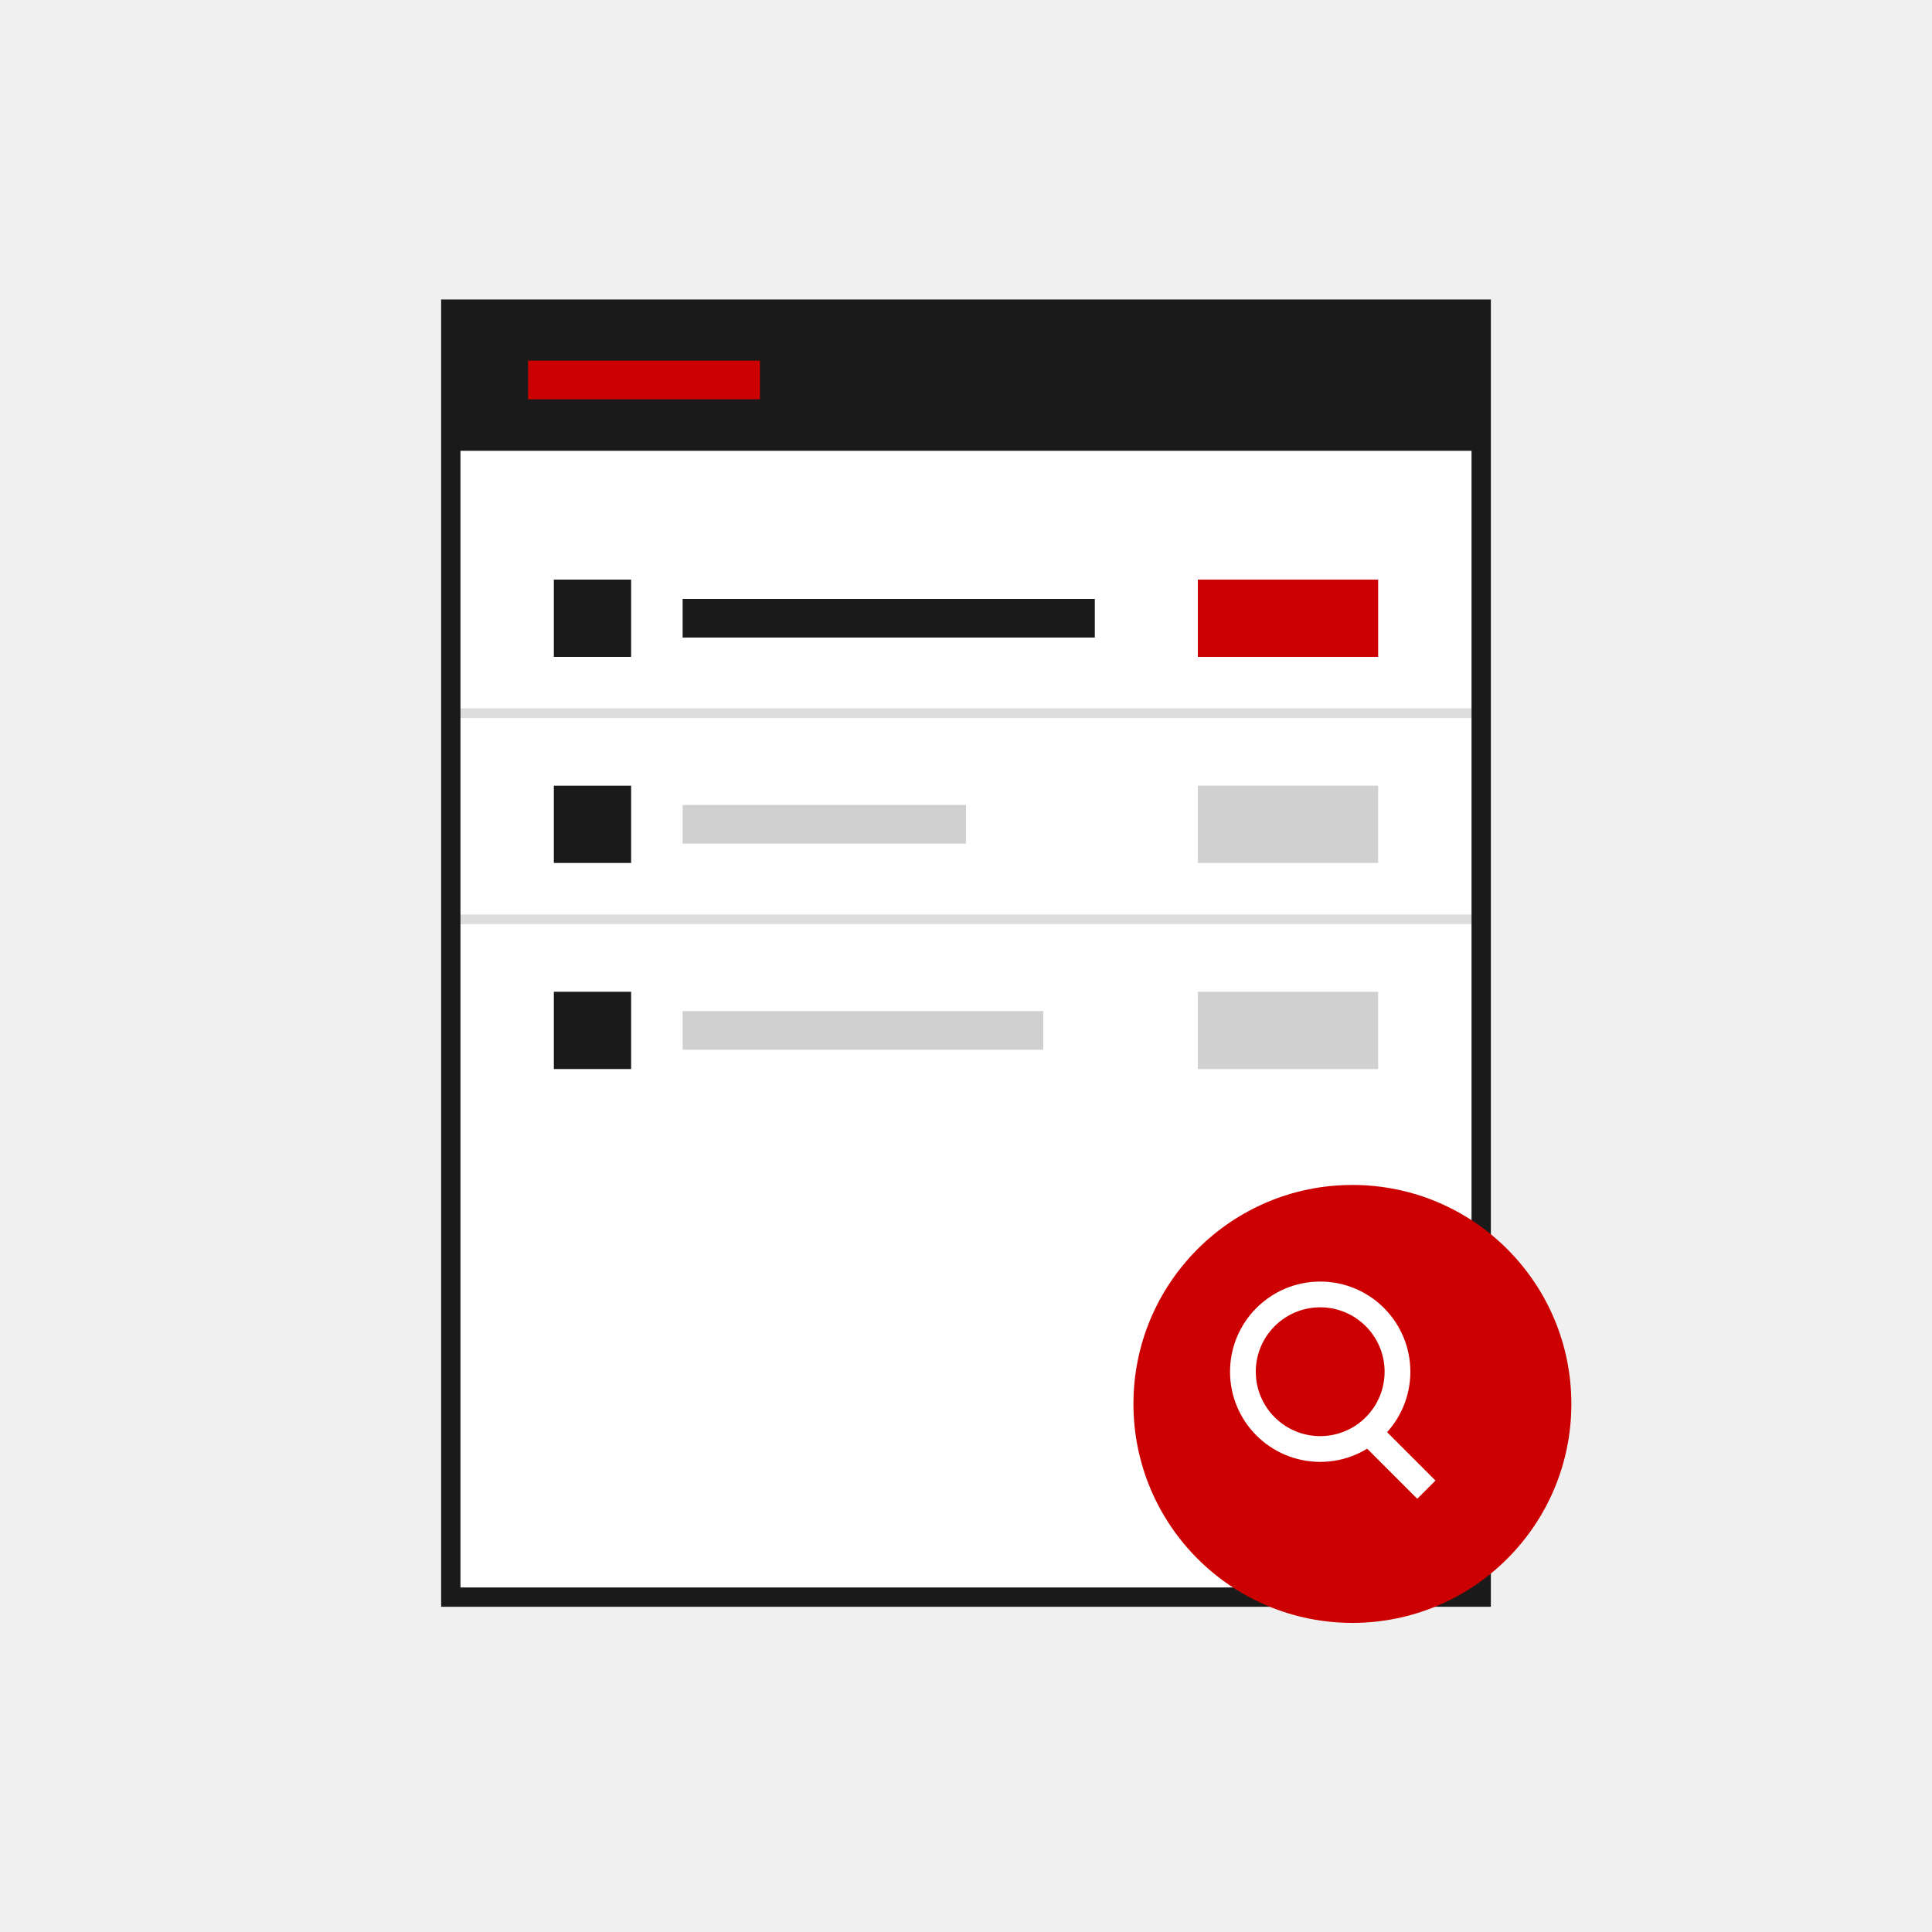
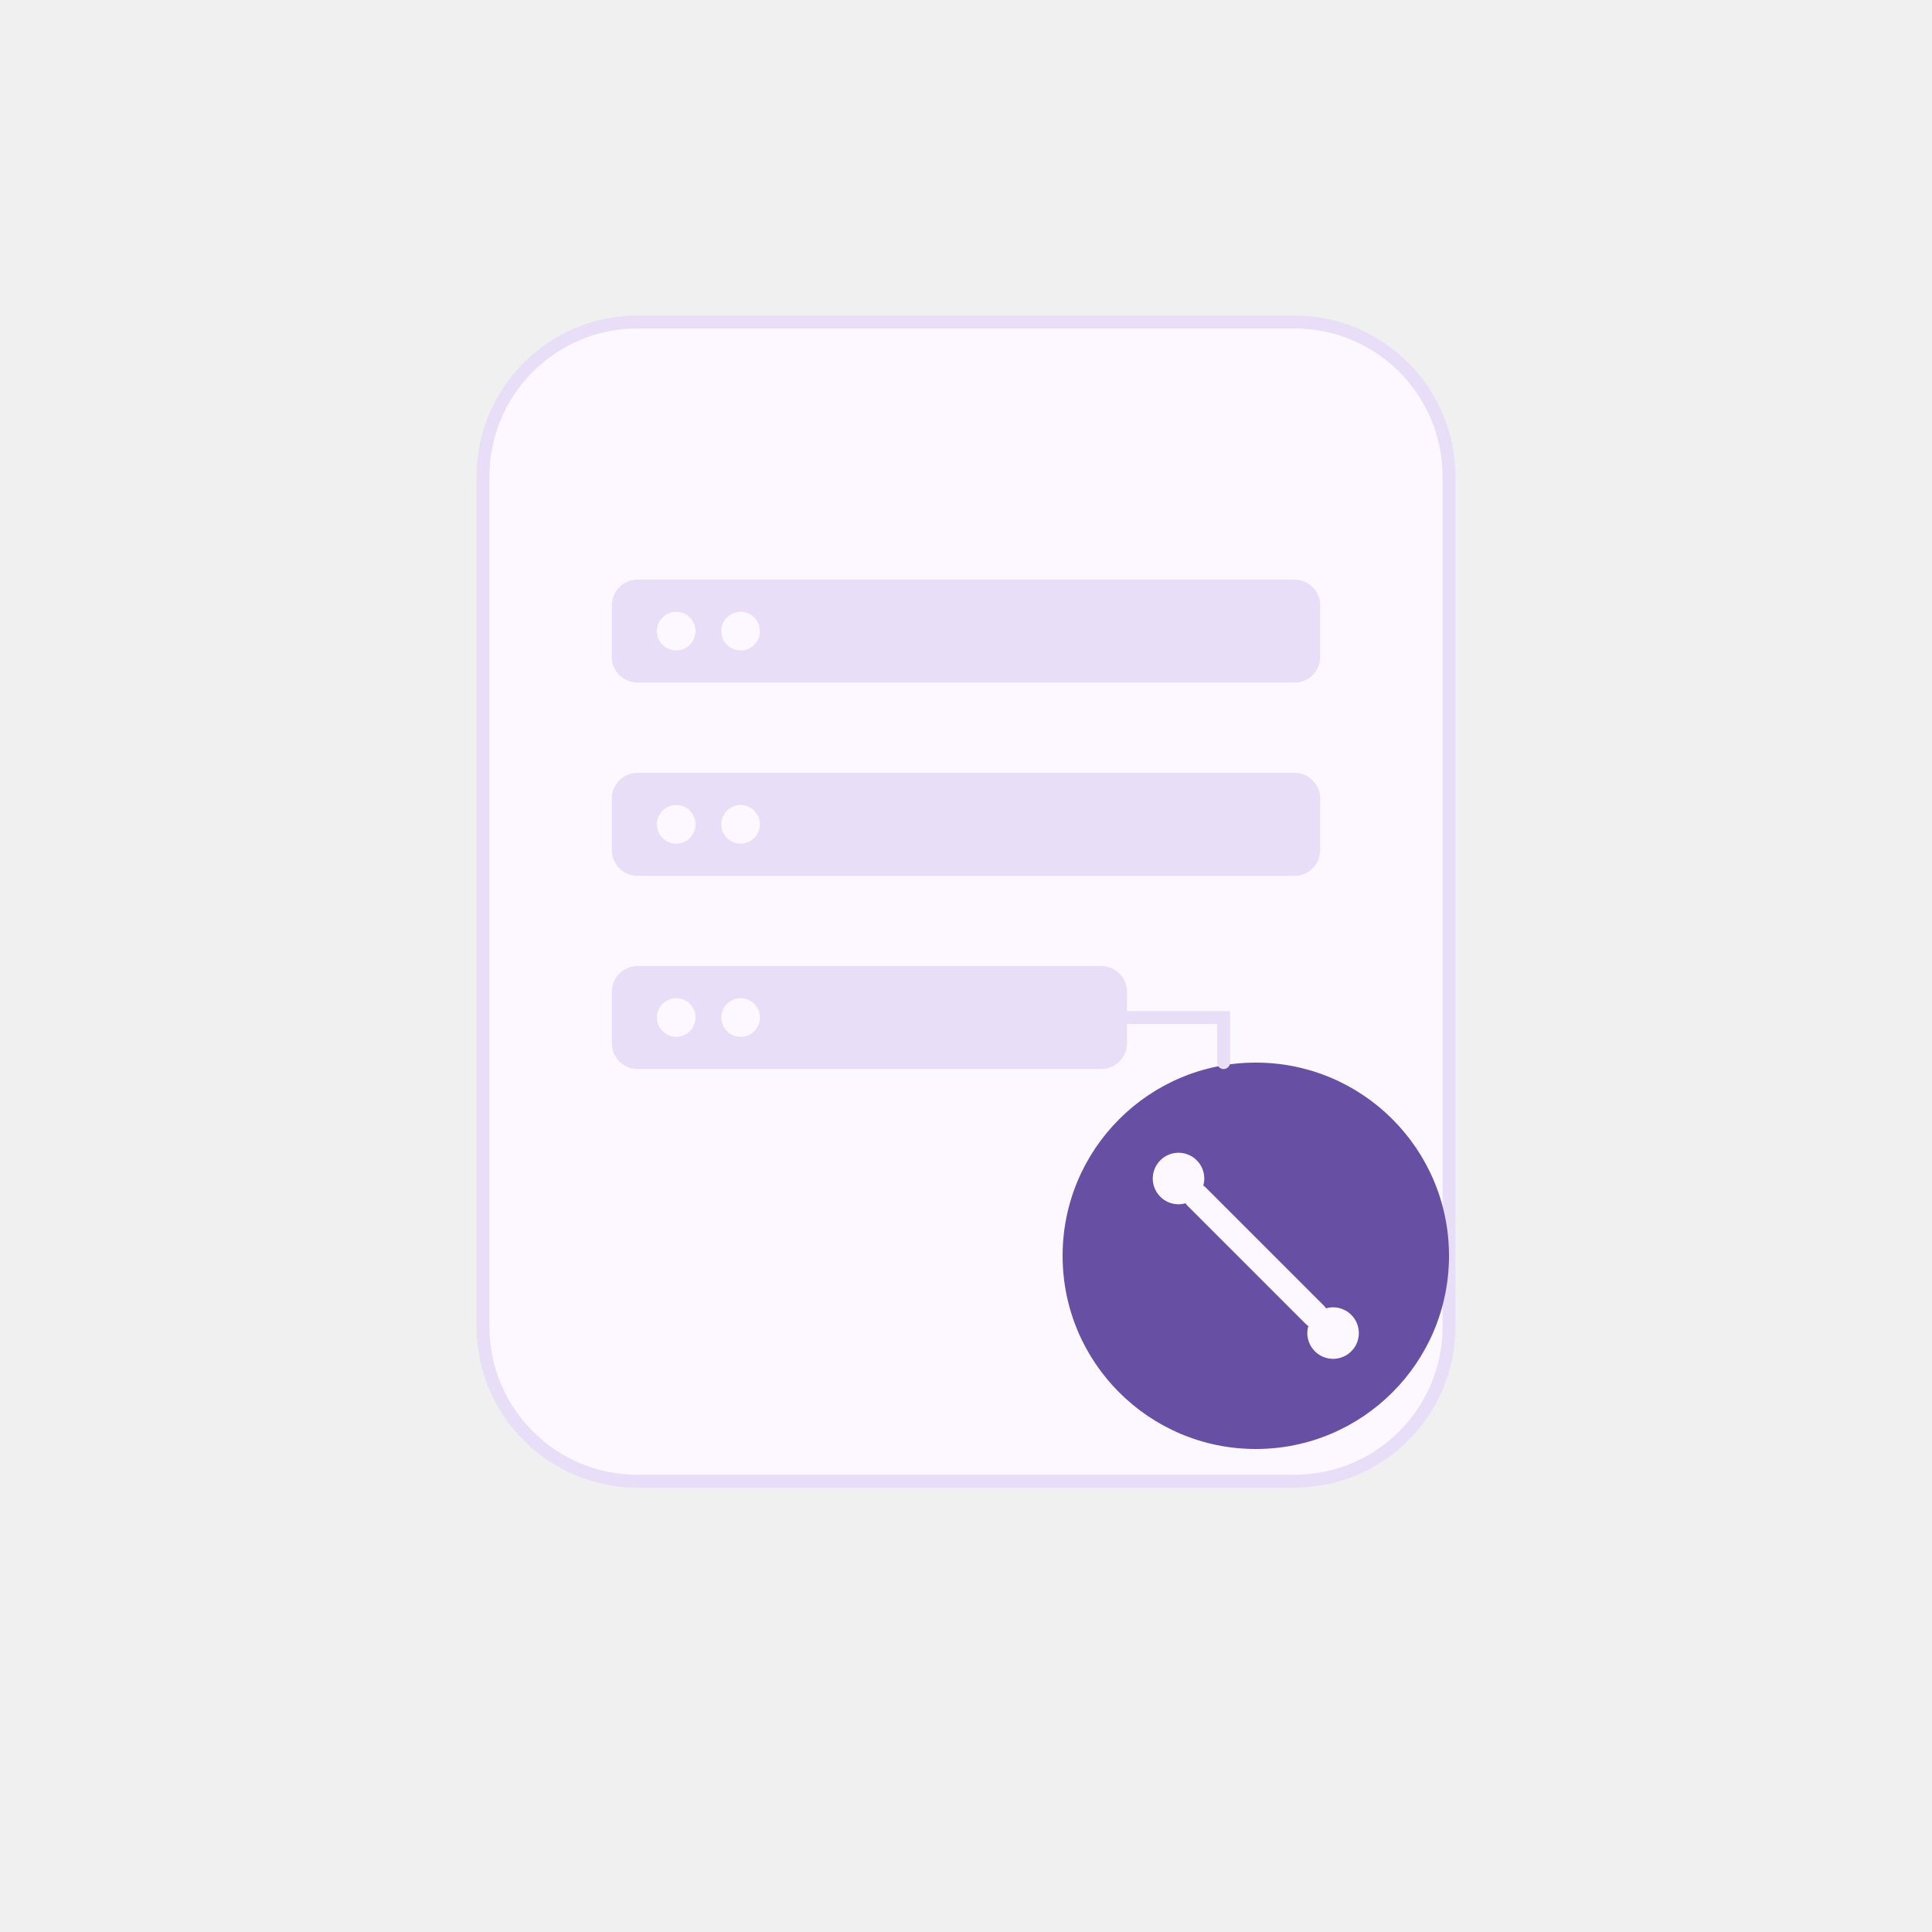
<svg xmlns="http://www.w3.org/2000/svg" width="300" height="300" viewBox="0 0 300 300" fill="none">
-   <rect x="70" y="48" width="160" height="200" fill="#FFFFFF" stroke="#1A1A1A" stroke-width="3" />
-   <rect x="70" y="48" width="160" height="22" fill="#1A1A1A" />
-   <rect x="82" y="56" width="36" height="6" fill="#CC0000" />
-   <rect x="86" y="90" width="12" height="12" fill="#1A1A1A" />
-   <rect x="106" y="93" width="64" height="6" fill="#1A1A1A" />
-   <rect x="186" y="90" width="28" height="12" fill="#CC0000" />
-   <rect x="70" y="110" width="160" height="1.5" fill="#1A1A1A" opacity="0.15" />
-   <rect x="86" y="122" width="12" height="12" fill="#1A1A1A" />
-   <rect x="106" y="125" width="44" height="6" fill="#D0D0D0" />
-   <rect x="186" y="122" width="28" height="12" fill="#D0D0D0" />
-   <rect x="70" y="142" width="160" height="1.5" fill="#1A1A1A" opacity="0.15" />
-   <rect x="86" y="154" width="12" height="12" fill="#1A1A1A" />
-   <rect x="106" y="157" width="56" height="6" fill="#D0D0D0" />
-   <rect x="186" y="154" width="28" height="12" fill="#D0D0D0" />
-   <circle cx="210" cy="218" r="34" fill="#CC0000" />
-   <circle cx="205" cy="213" r="12" fill="none" stroke="#FFFFFF" stroke-width="4" />
-   <rect x="213" y="220" width="14" height="4" fill="#FFFFFF" transform="rotate(45 213 220)" />
+   <rect x="75" y="50" width="150" height="180" rx="24" fill="#FDF7FF" stroke="#E8DEF8" stroke-width="2" />
+   <rect x="95" y="90" width="110" height="16" rx="4" fill="#E8DEF8" />
+   <circle cx="105" cy="98" r="3" fill="#FDF7FF" />
+   <circle cx="115" cy="98" r="3" fill="#FDF7FF" />
+   <rect x="95" y="120" width="110" height="16" rx="4" fill="#E8DEF8" />
+   <circle cx="105" cy="128" r="3" fill="#FDF7FF" />
+   <circle cx="115" cy="128" r="3" fill="#FDF7FF" />
+   <rect x="95" y="150" width="80" height="16" rx="4" fill="#E8DEF8" />
+   <circle cx="105" cy="158" r="3" fill="#FDF7FF" />
+   <circle cx="115" cy="158" r="3" fill="#FDF7FF" />
+   <circle cx="195" cy="195" r="30" fill="#6750A4" />
+   <rect x="180" y="193" width="30" height="4" rx="2" fill="#FDF7FF" transform="rotate(45 195 195)" />
+   <circle cx="183" cy="183" r="4" fill="#FDF7FF" />
+   <circle cx="207" cy="207" r="4" fill="#FDF7FF" />
+   <path d="M175 158 H190 V165" stroke="#E8DEF8" stroke-width="2" stroke-linecap="round" />
</svg>
